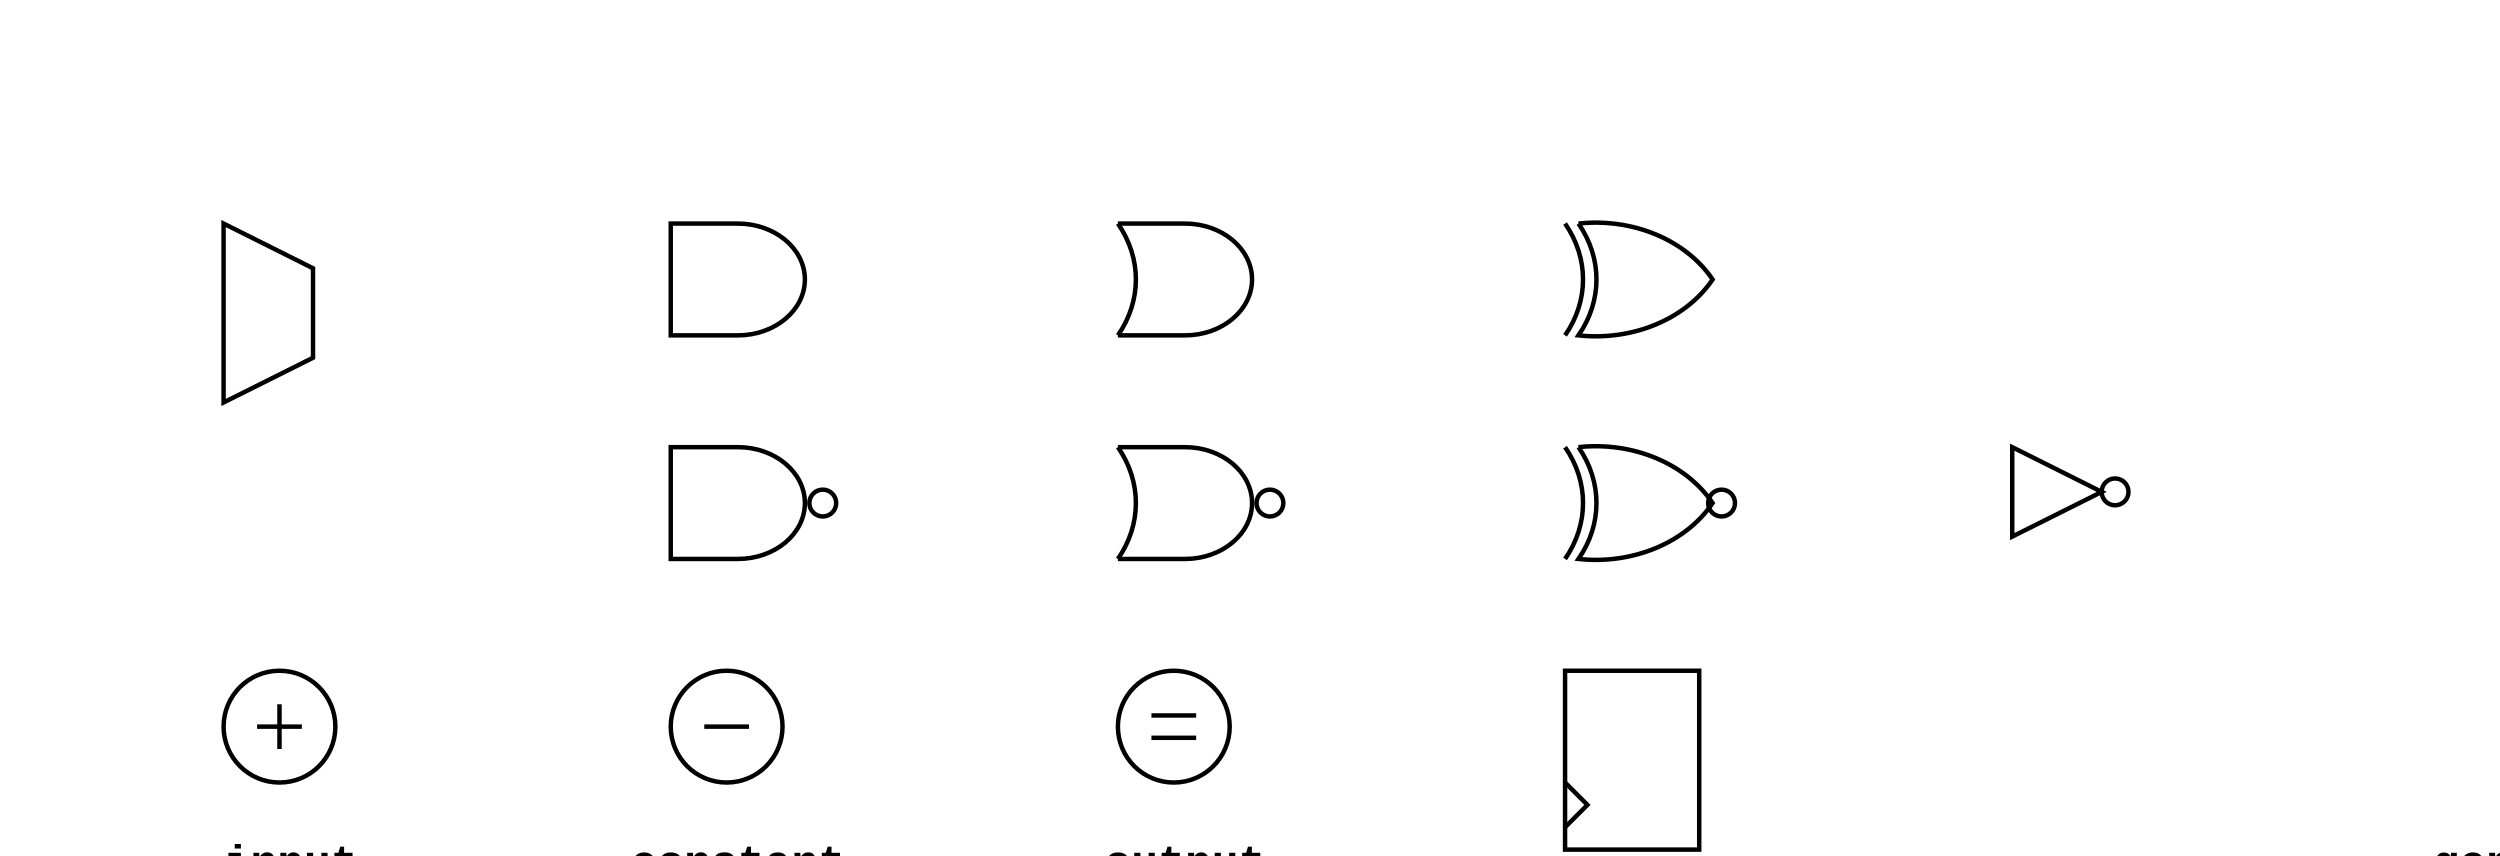
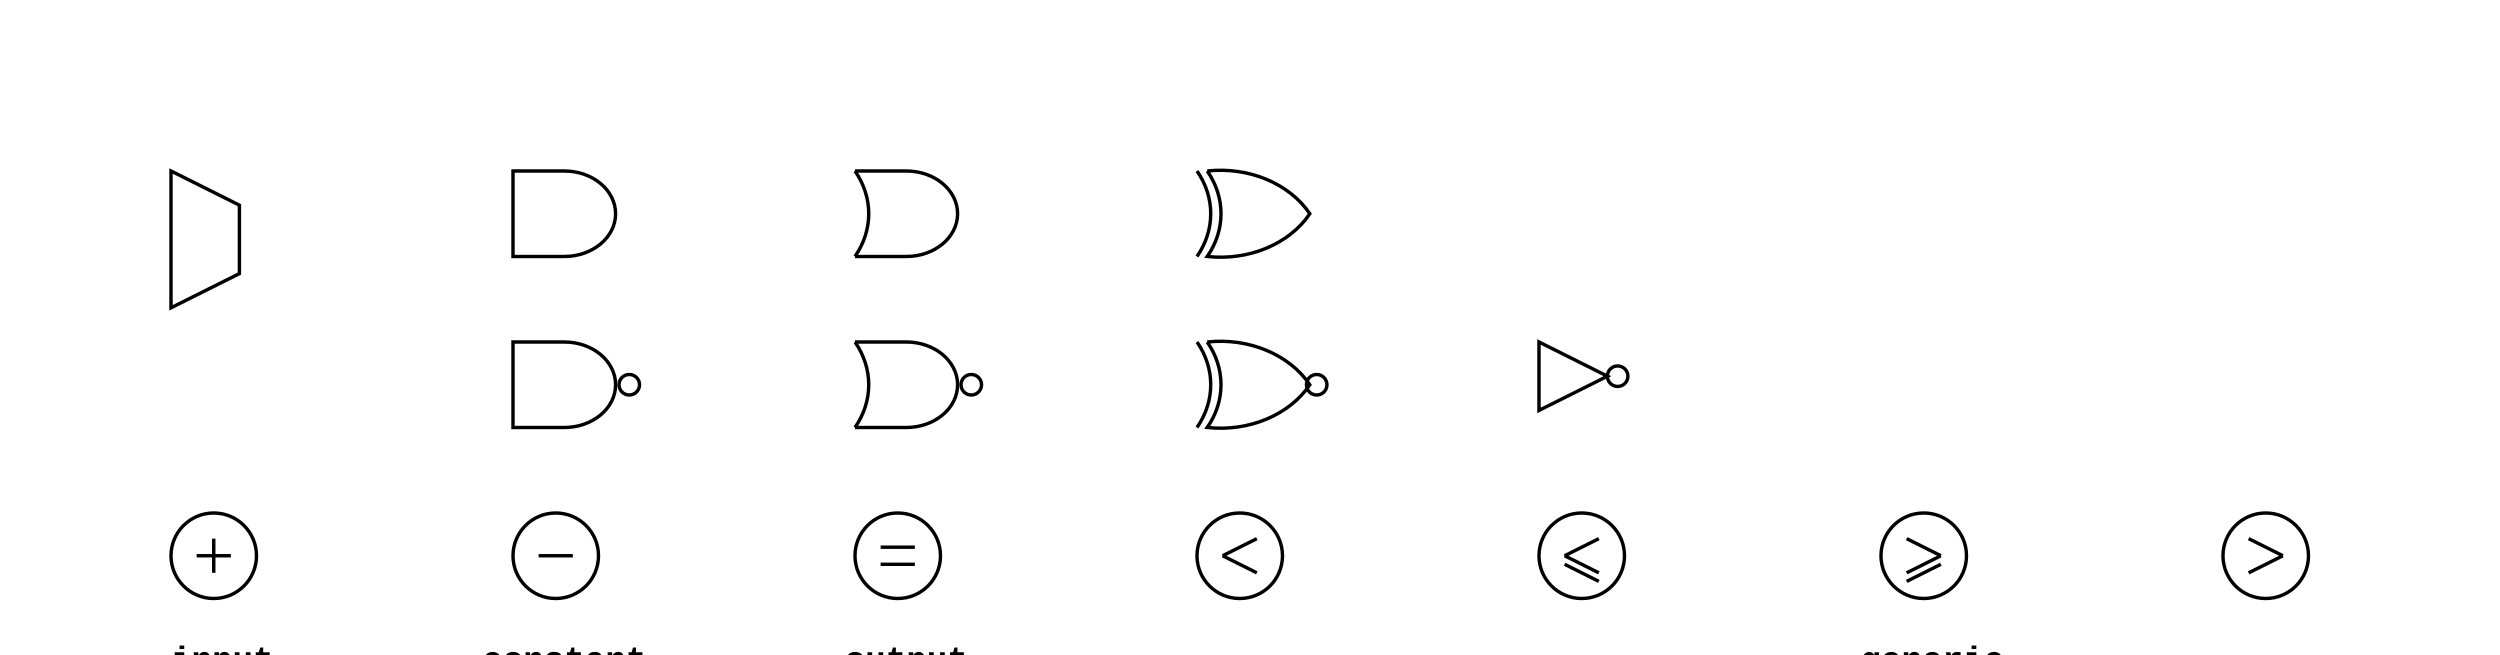
<svg xmlns="http://www.w3.org/2000/svg" xmlns:ns1="https://github.com/nturley/netlistsvg">
  <ns1:properties>
    <ns1:layoutEngine org.eclipse.elk.layered.spacing.nodeNodeBetweenLayers="35" org.eclipse.elk.spacing.nodeNode="35" org.eclipse.elk.layered.layering.strategy="LONGEST_PATH" />
    <ns1:low_priority_alias val="$dff" />
  </ns1:properties>
  <style>
svg {
  stroke:#000;
  fill:none;
}
text {
  fill:#000;
  stroke:none;
  font-size:10px;
  font-weight: bold;
  font-family: "Courier New", monospace;
}
.nodelabel {
  text-anchor: middle;
}
.inputPortLabel {
  text-anchor: end;
}
.splitjoinBody {
  fill:#000;
}
</style>
  <g ns1:type="mux" transform="translate(50, 50)" ns1:width="20" ns1:height="40">
    <ns1:alias val="$pmux" />
    <ns1:alias val="$mux" />
    <ns1:alias val="$_MUX_" />
    <path d="M0,0 L20,10 L20,30 L0,40 Z" class="$cell_id" />
    <g ns1:x="0" ns1:y="10" ns1:pid="A" />
    <g ns1:x="0" ns1:y="30" ns1:pid="B" />
    <g ns1:x="10" ns1:y="35" ns1:pid="S" />
    <g ns1:x="20" ns1:y="20" ns1:pid="Y" />
  </g>
  <g ns1:type="and" transform="translate(150,50)" ns1:width="30" ns1:height="25">
    <ns1:alias val="$and" />
    <ns1:alias val="$logic_and" />
    <ns1:alias val="$_AND_" />
    <path d="M0,0 L0,25 L15,25 A15 12.5 0 0 0 15,0 Z" class="$cell_id" />
    <g ns1:x="0" ns1:y="5" ns1:pid="A" />
    <g ns1:x="0" ns1:y="20" ns1:pid="B" />
    <g ns1:x="30" ns1:y="12.5" ns1:pid="Y" />
  </g>
  <g ns1:type="nand" transform="translate(150,100)" ns1:width="30" ns1:height="25">
    <ns1:alias val="$nand" />
    <ns1:alias val="$logic_nand" />
    <ns1:alias val="$_NAND_" />
+     <ns1:alias val="$_ANDNOT_" />
    <path d="M0,0 L0,25 L15,25 A15 12.5 0 0 0 15,0 Z" class="$cell_id" />
    <circle cx="34" cy="12.5" r="3" class="$cell_id" />
    <g ns1:x="0" ns1:y="5" ns1:pid="A" />
    <g ns1:x="0" ns1:y="20" ns1:pid="B" />
    <g ns1:x="36" ns1:y="12.5" ns1:pid="Y" />
  </g>
  <g ns1:type="or" transform="translate(250,50)" ns1:width="30" ns1:height="25">
    <ns1:alias val="$or" />
    <ns1:alias val="$logic_or" />
    <ns1:alias val="$_OR_" />
    <path d="M0,25 L0,25 L15,25 A15 12.5 0 0 0 15,0 L0,0" class="$cell_id" />
    <path d="M0,0 A30 25 0 0 1 0,25" class="$cell_id" />
    <g ns1:x="3" ns1:y="5" ns1:pid="A" />
    <g ns1:x="3" ns1:y="20" ns1:pid="B" />
    <g ns1:x="30" ns1:y="12.5" ns1:pid="Y" />
  </g>
  <g ns1:type="reduce_nor" transform="translate(250, 100)" ns1:width="33" ns1:height="25">
    <ns1:alias val="$nor" />
    <ns1:alias val="$reduce_nor" />
    <ns1:alias val="$_NOR_" />
+     <ns1:alias val="$_ORNOT_" />
    <path d="M0,25 L0,25 L15,25 A15 12.5 0 0 0 15,0 L0,0" class="$cell_id" />
    <path d="M0,0 A30 25 0 0 1 0,25" class="$cell_id" />
    <circle cx="34" cy="12.5" r="3" class="$cell_id" />
    <g ns1:x="3" ns1:y="5" ns1:pid="A" />
    <g ns1:x="3" ns1:y="20" ns1:pid="B" />
    <g ns1:x="36" ns1:y="12.5" ns1:pid="Y" />
  </g>
  <g ns1:type="reduce_xor" transform="translate(350, 50)" ns1:width="33" ns1:height="25">
    <ns1:alias val="$xor" />
    <ns1:alias val="$reduce_xor" />
    <ns1:alias val="$_XOR_" />
    <path d="M3,0 A30 25 0 0 1 3,25 A30 25 0 0 0 33,12.5 A30 25 0 0 0 3,0" class="$cell_id" />
    <path d="M0,0 A30 25 0 0 1 0,25" class="$cell_id" />
    <g ns1:x="3" ns1:y="5" ns1:pid="A" />
    <g ns1:x="3" ns1:y="20" ns1:pid="B" />
    <g ns1:x="33" ns1:y="12.5" ns1:pid="Y" />
  </g>
  <g ns1:type="reduce_nxor" transform="translate(350, 100)" ns1:width="33" ns1:height="25">
    <ns1:alias val="$xnor" />
    <ns1:alias val="$reduce_xnor" />
    <ns1:alias val="$_XNOR_" />
    <path d="M3,0 A30 25 0 0 1 3,25 A30 25 0 0 0 33,12.5 A30 25 0 0 0 3,0" class="$cell_id" />
    <path d="M0,0 A30 25 0 0 1 0,25" class="$cell_id" />
    <circle cx="35" cy="12.5" r="3" class="$cell_id" />
    <g ns1:x="3" ns1:y="5" ns1:pid="A" />
    <g ns1:x="3" ns1:y="20" ns1:pid="B" />
    <g ns1:x="38" ns1:y="12.5" ns1:pid="Y" />
  </g>
  <g ns1:type="not" transform="translate(450,100)" ns1:width="30" ns1:height="20">
    <ns1:alias val="$_NOT_" />
    <ns1:alias val="$not" />
+     <ns1:alias val="$logic_not" />
    <path d="M0,0 L0,20 L20,10 Z" class="$cell_id" />
    <circle cx="23" cy="10" r="3" class="$cell_id" />
    <g ns1:x="0" ns1:y="10" ns1:pid="A" />
    <g ns1:x="25" ns1:y="10" ns1:pid="Y" />
  </g>
  <g ns1:type="add" transform="translate(50, 150)" ns1:width="25" ns1:height="25">
    <ns1:alias val="$add" />
    <circle r="12.5" cx="12.5" cy="12.5" class="$cell_id" />
    <line x1="7.5" x2="17.5" y1="12.5" y2="12.5" class="$cell_id" />
    <line x1="12.5" x2="12.5" y1="7.5" y2="17.5" class="$cell_id" />
    <g ns1:x="3" ns1:y="5" ns1:pid="A" />
    <g ns1:x="3" ns1:y="20" ns1:pid="B" />
    <g ns1:x="25" ns1:y="12.5" ns1:pid="Y" />
  </g>
  <g ns1:type="sub" transform="translate(150,150)" ns1:width="25" ns1:height="25">
    <ns1:alias val="$sub" />
    <circle r="12.5" cx="12.5" cy="12.5" class="$cell_id" />
    <line x1="7.5" x2="17.5" y1="12.5" y2="12.5" class="$cell_id" />
    <g ns1:x="3" ns1:y="5" ns1:pid="A" />
    <g ns1:x="3" ns1:y="20" ns1:pid="B" />
    <g ns1:x="25" ns1:y="12.5" ns1:pid="Y" />
  </g>
  <g ns1:type="eq" transform="translate(250,150)" ns1:width="25" ns1:height="25">
    <ns1:alias val="$eq" />
    <circle r="12.5" cx="12.5" cy="12.5" class="$cell_id" />
    <line x1="7.5" x2="17.5" y1="10" y2="10" class="$cell_id" />
    <line x1="7.5" x2="17.5" y1="15" y2="15" class="$cell_id" />
    <g ns1:x="3" ns1:y="5" ns1:pid="A" />
    <g ns1:x="3" ns1:y="20" ns1:pid="B" />
    <g ns1:x="25" ns1:y="12.5" ns1:pid="Y" />
  </g>
-   <g ns1:type="dff" transform="translate(350,150)" ns1:width="30" ns1:height="40">
+   <g ns1:type="lt" transform="translate(350,150)" ns1:width="25" ns1:height="25">
+     <ns1:alias val="$lt" />
+     <circle r="12.5" cx="12.5" cy="12.5" class="$cell_id" />
+     <line x1="7.5" x2="17.5" y1="12.5" y2="7.5" class="$cell_id" />
+     <line x1="7.5" x2="17.5" y1="12.5" y2="17.5" class="$cell_id" />
+     <g ns1:x="3" ns1:y="5" ns1:pid="A" />
+     <g ns1:x="3" ns1:y="20" ns1:pid="B" />
+     <g ns1:x="25" ns1:y="12.5" ns1:pid="Y" />
+   </g>
+   <g ns1:type="le" transform="translate(450,150)" ns1:width="25" ns1:height="25">
+     <ns1:alias val="$le" />
+     <circle r="12.5" cx="12.5" cy="12.5" class="$cell_id" />
+     <line x1="7.5" x2="17.5" y1="12.5" y2="7.5" class="$cell_id" />
+     <line x1="7.5" x2="17.5" y1="12.5" y2="17.5" class="$cell_id" />
+     <line x1="7.5" x2="17.5" y1="15" y2="20" class="$cell_id" />
+     <g ns1:x="3" ns1:y="5" ns1:pid="A" />
+     <g ns1:x="3" ns1:y="20" ns1:pid="B" />
+     <g ns1:x="25" ns1:y="12.5" ns1:pid="Y" />
+   </g>
+   <g ns1:type="ge" transform="translate(550,150)" ns1:width="25" ns1:height="25">
+     <ns1:alias val="$ge" />
+     <circle r="12.5" cx="12.5" cy="12.5" class="$cell_id" />
+     <line x1="7.5" x2="17.5" y1="7.5" y2="12.5" class="$cell_id" />
+     <line x1="7.5" x2="17.5" y1="17.5" y2="12.5" class="$cell_id" />
+     <line x1="7.5" x2="17.5" y1="20" y2="15" class="$cell_id" />
+     <g ns1:x="3" ns1:y="5" ns1:pid="A" />
+     <g ns1:x="3" ns1:y="20" ns1:pid="B" />
+     <g ns1:x="25" ns1:y="12.5" ns1:pid="Y" />
+   </g>
+   <g ns1:type="gt" transform="translate(650,150)" ns1:width="25" ns1:height="25">
+     <ns1:alias val="$gt" />
+     <circle r="12.5" cx="12.5" cy="12.5" class="$cell_id" />
+     <line x1="7.5" x2="17.5" y1="7.5" y2="12.5" class="$cell_id" />
+     <line x1="7.5" x2="17.5" y1="17.5" y2="12.5" class="$cell_id" />
+     <g ns1:x="3" ns1:y="5" ns1:pid="A" />
+     <g ns1:x="3" ns1:y="20" ns1:pid="B" />
+     <g ns1:x="25" ns1:y="12.5" ns1:pid="Y" />
+   </g>
+   <g ns1:type="dff" transform="translate(750,150)" ns1:width="30" ns1:height="40">
    <ns1:alias val="$dff" />
    <ns1:alias val="$_DFF_" />
+     <ns1:alias val="$_DFF_P_" />
    <rect width="30" height="40" x="0" y="0" class="$cell_id" />
    <path d="M0,35 L5,30 L0,25" class="$cell_id" />
    <g ns1:x="30" ns1:y="10" ns1:pid="Q" />
    <g ns1:x="0" ns1:y="30" ns1:pid="CLK" />
+     <g ns1:x="0" ns1:y="30" ns1:pid="C" />
    <g ns1:x="0" ns1:y="10" ns1:pid="D" />
  </g>
  <g ns1:type="inputExt" transform="translate(50,200)" ns1:width="30" ns1:height="20">
    <text x="15" y="-4" class="nodelabel $cell_id" ns1:attribute="ref">input</text>
    <ns1:alias val="$_inputExt_" />
    <path d="M0,0 L0,20 L15,20 L30,10 L15,0 Z" class="$cell_id" />
    <g ns1:x="28" ns1:y="10" ns1:pid="Y" />
  </g>
  <g ns1:type="constant" transform="translate(150,200)" ns1:width="30" ns1:height="20">
    <text x="15" y="-4" class="nodelabel $cell_id" ns1:attribute="ref">constant</text>
    <ns1:alias val="$_constant_" />
    <rect width="30" height="20" class="$cell_id" />
    <g ns1:x="30" ns1:y="10" ns1:pid="Y" />
  </g>
  <g ns1:type="outputExt" transform="translate(250,200)" ns1:width="30" ns1:height="20">
    <text x="15" y="-4" class="nodelabel $cell_id" ns1:attribute="ref">output</text>
    <ns1:alias val="$_outputExt_" />
    <path d="M30,0 L30,20 L15,20 L0,10 L15,0 Z" class="$cell_id" />
    <g ns1:x="0" ns1:y="10" ns1:pid="A" />
  </g>
  <g ns1:type="split" transform="translate(350,200)" ns1:width="5" ns1:height="40">
    <rect width="5" height="40" class="splitjoinBody" ns1:generic="body" />
    <ns1:alias val="$_split_" />
    <g ns1:x="0" ns1:y="20" ns1:pid="in" />
    <g transform="translate(5, 10)" ns1:x="4" ns1:y="10" ns1:pid="out0">
      <text x="5" y="-4">hi:lo</text>
    </g>
    <g transform="translate(5, 30)" ns1:x="4" ns1:y="30" ns1:pid="out1">
      <text x="5" y="-4">hi:lo</text>
    </g>
  </g>
  <g ns1:type="join" transform="translate(450,200)" ns1:width="4" ns1:height="40">
    <rect width="5" height="40" class="splitjoinBody" ns1:generic="body" />
    <ns1:alias val="$_join_" />
    <g ns1:x="5" ns1:y="20" ns1:pid="out" />
    <g transform="translate(0, 10)" ns1:x="0" ns1:y="10" ns1:pid="in0">
      <text x="-3" y="-4" class="inputPortLabel">hi:lo</text>
    </g>
    <g transform="translate(0, 30)" ns1:x="0" ns1:y="30" ns1:pid="in1">
      <text x="-3" y="-4" class="inputPortLabel">hi:lo</text>
    </g>
  </g>
  <g ns1:type="generic" transform="translate(550,200)" ns1:width="30" ns1:height="40">
    <text x="15" y="-4" class="nodelabel $cell_id" ns1:attribute="ref">generic</text>
    <rect width="30" height="40" ns1:generic="body" class="$cell_id" />
    <g transform="translate(30, 10)" ns1:x="30" ns1:y="10" ns1:pid="out0">
      <text x="5" y="-4" style="fill:#000; stroke:none" class="$cell_id">out0</text>
    </g>
    <g transform="translate(30, 30)" ns1:x="30" ns1:y="30" ns1:pid="out1">
      <text x="5" y="-4" style="fill:#000;stroke:none" class="$cell_id">out1</text>
    </g>
    <g transform="translate(0, 10)" ns1:x="0" ns1:y="10" ns1:pid="in0">
      <text x="-3" y="-4" class="inputPortLabel $cell_id">in0</text>
    </g>
    <g transform="translate(0, 30)" ns1:x="0" ns1:y="30" ns1:pid="in1">
      <text x="-3" y="-4" class="inputPortLabel $cell_id">in1</text>
    </g>
  </g>
</svg>
